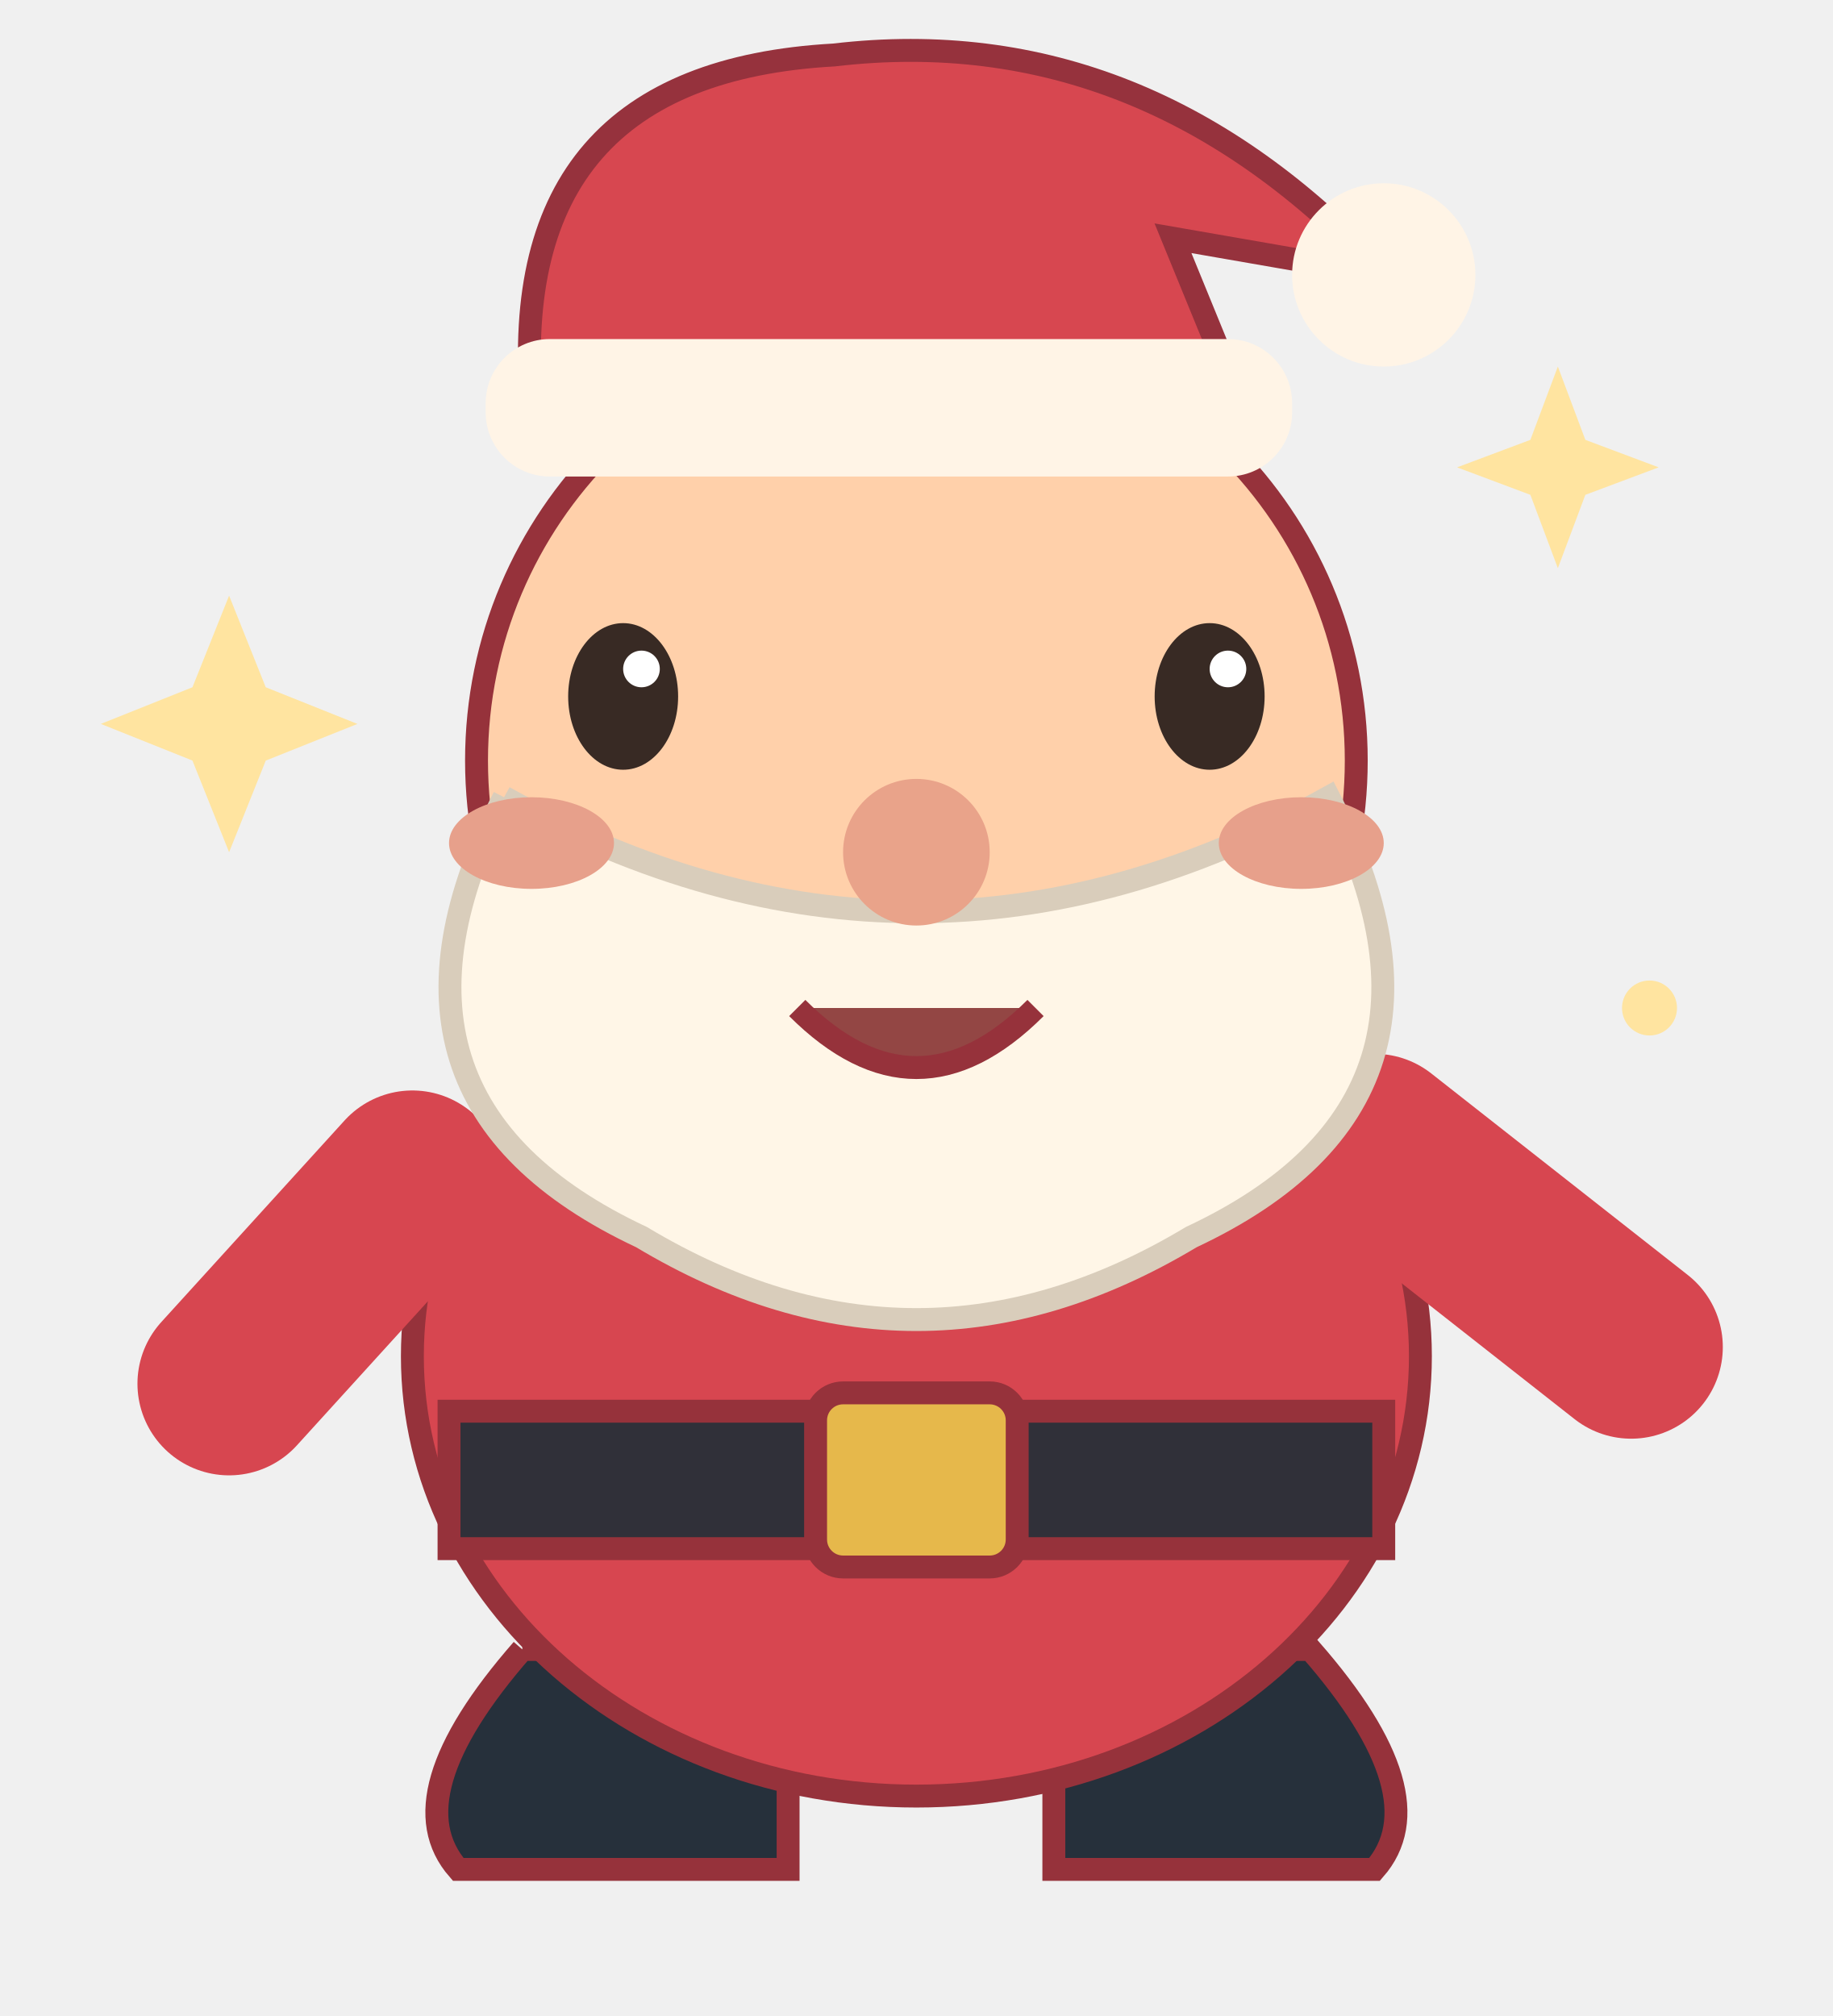
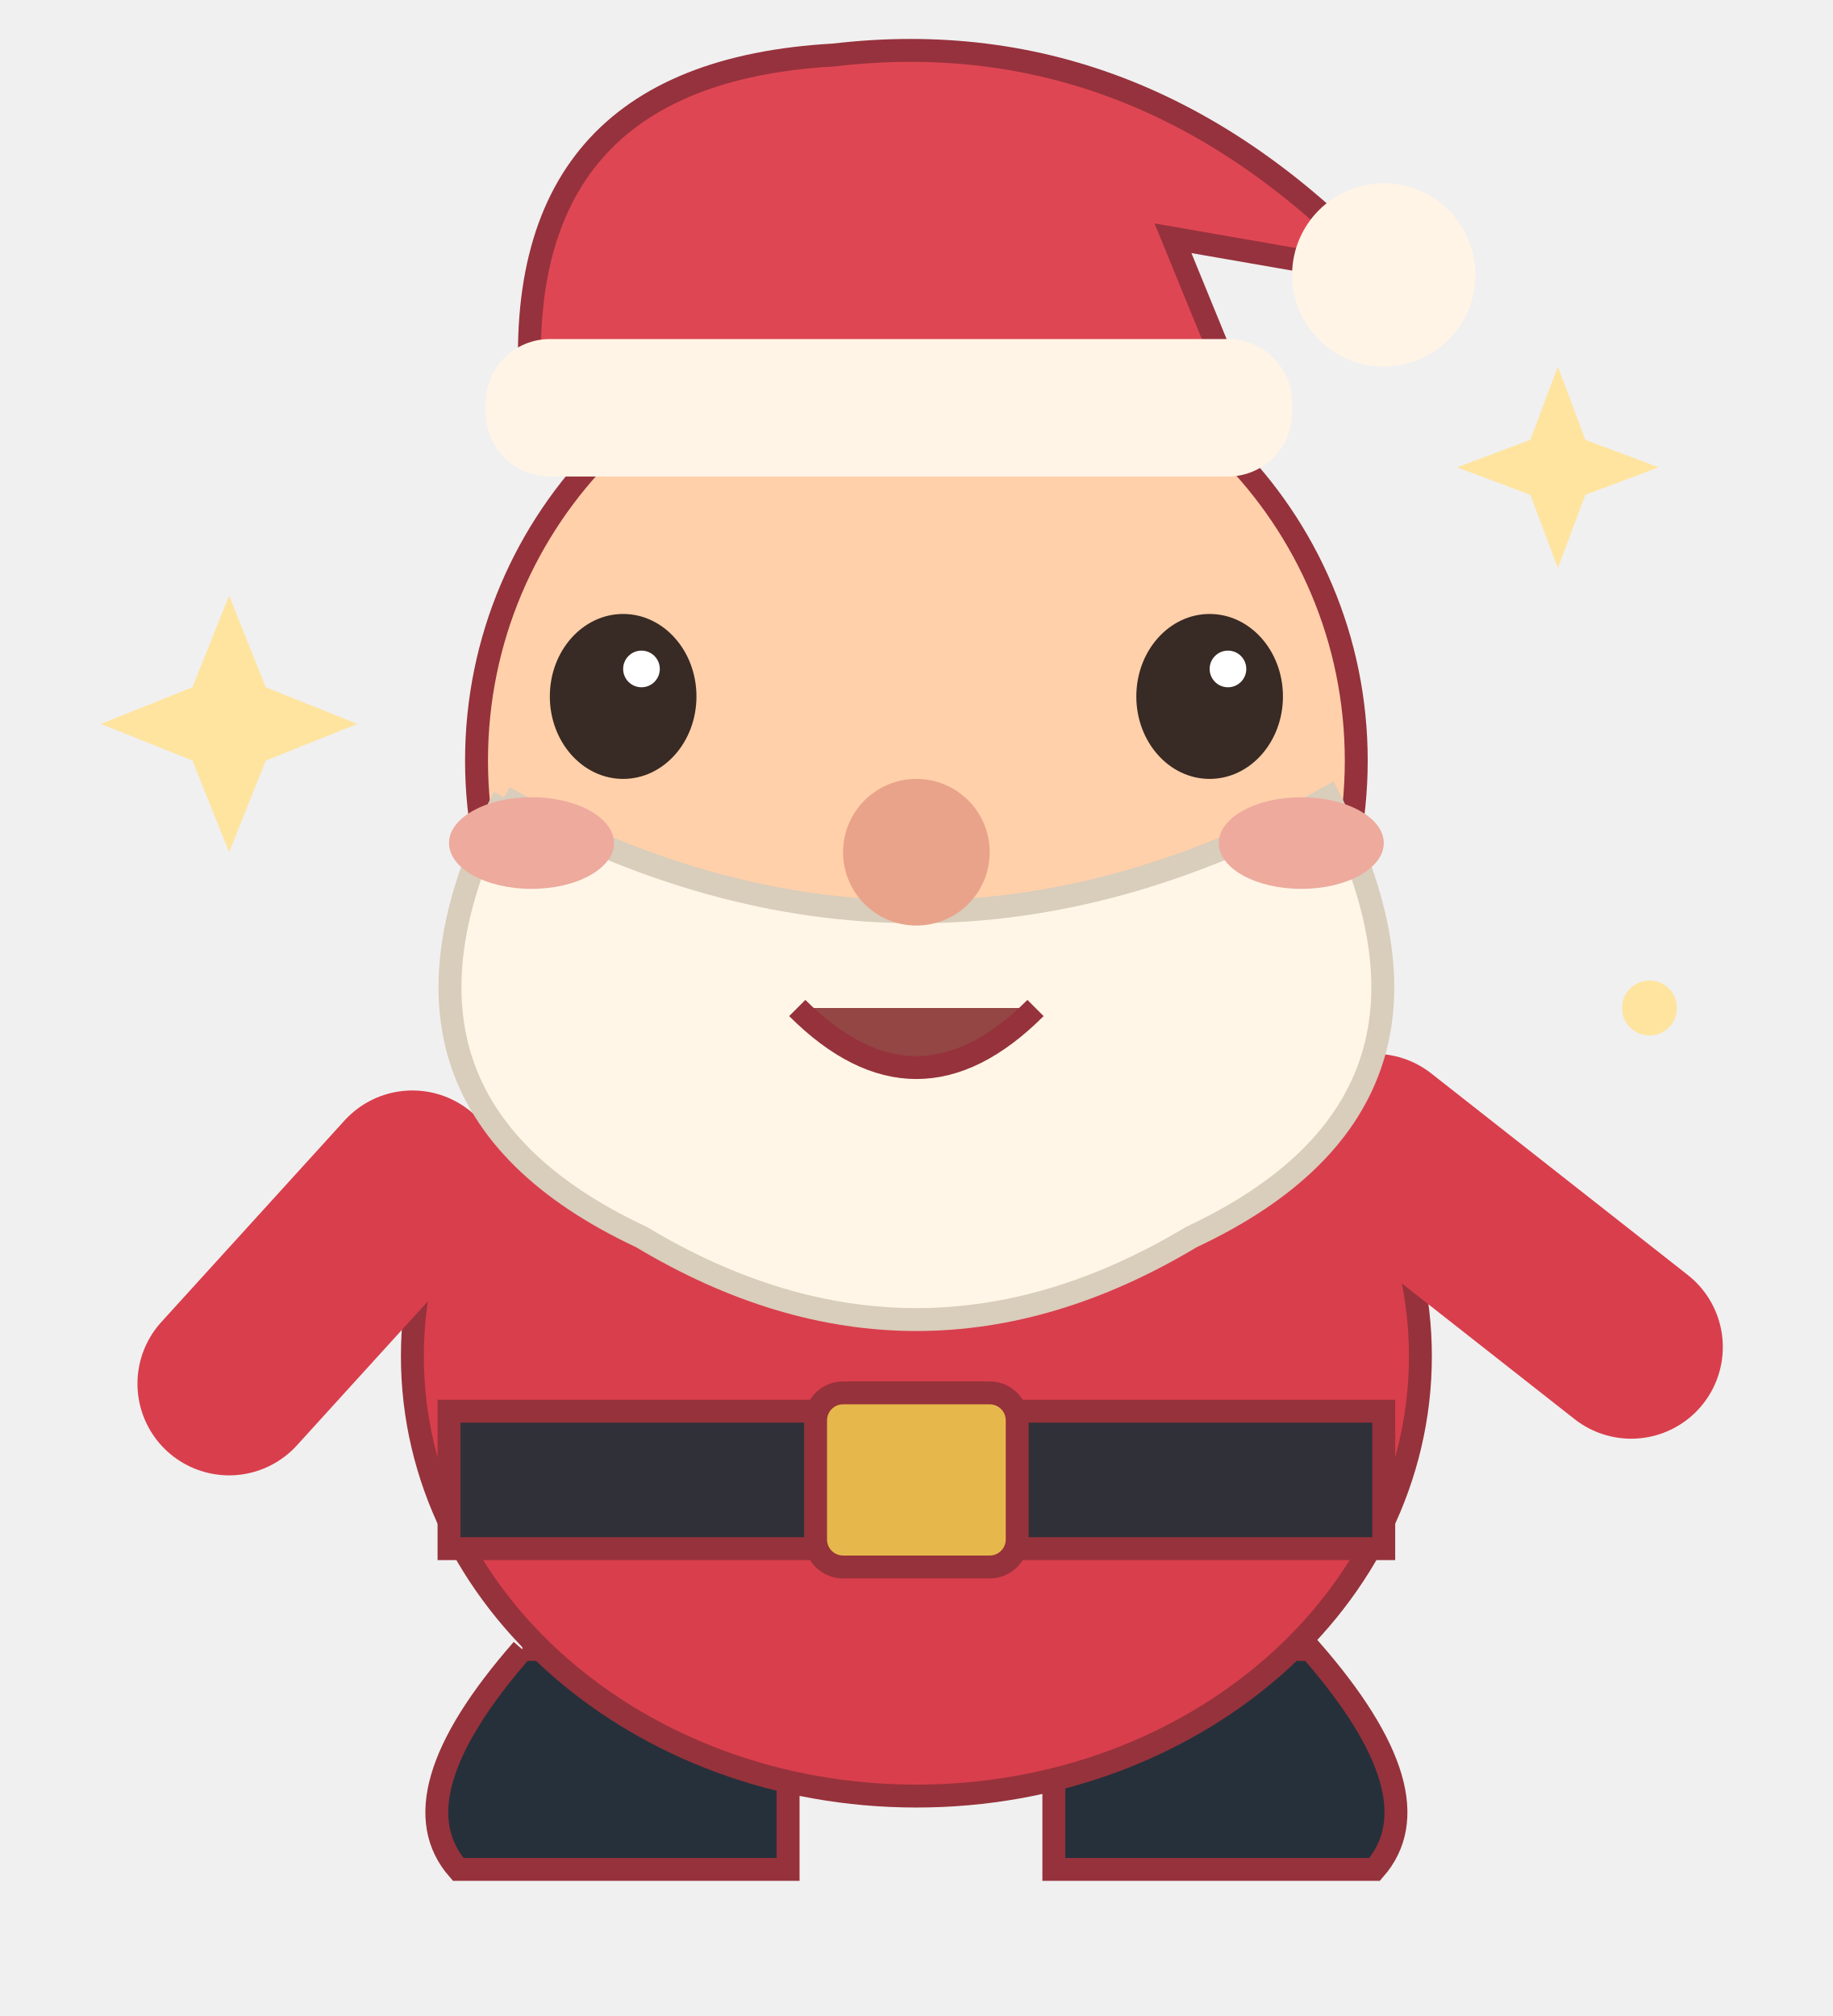
<svg xmlns="http://www.w3.org/2000/svg" viewBox="0 0 200 220">
  <g class="bt-dance">
    <g stroke="#96323b" stroke-width="2.5">
      <path class="bt-step" d="M57 180H86V204H50Q43 196 57 180" fill="#26303b" />
      <path class="bt-step2" d="M115 180H143Q157 196 150 204H115Z" fill="#26303b" />
-       <ellipse cx="100" cy="148" rx="55" ry="48" fill="#d74650" />
+       <ellipse cx="100" cy="148" rx="55" ry="48" fill="#d93e4c" />
      <path d="M49 154H151V169H49Z" fill="#303039" />
      <rect x="89" y="152" width="22" height="19" rx="3" fill="#e6b84b" />
-       <path d="M45 129L25 151" stroke="#d74650" stroke-width="20" stroke-linecap="round" />
-       <path class="bt-wave" d="M150 125L178 147" stroke="#d74650" stroke-width="20" stroke-linecap="round" />
+       <path d="M45 129L25 151" stroke="#d93e4c" stroke-width="20" stroke-linecap="round" />
+       <path class="bt-wave" d="M150 125L178 147" stroke="#d93e4c" stroke-width="20" stroke-linecap="round" />
      <circle cx="100" cy="83" r="48" fill="#ffd0aa" />
      <path d="M55 87Q38 120 70 135Q100 153 130 135Q162 120 145 87Q100 112 55 87" fill="#fff6e7" stroke="#d9cdbb" />
      <path d="M87 110Q100 123 113 110" fill="#934644" />
    </g>
    <g fill="#382a24">
-       <ellipse cx="68" cy="76" rx="6" ry="8" />
-       <ellipse cx="132" cy="76" rx="6" ry="8" />
+       <ellipse cx="68" cy="76" rx="8" ry="9" />
+       <ellipse cx="132" cy="76" rx="8" ry="9" />
    </g>
    <g fill="white">
      <circle cx="70" cy="73" r="2" />
      <circle cx="134" cy="73" r="2" />
    </g>
-     <g fill="#e7a08b">
+     <g fill="#edaa9d">
      <ellipse cx="58" cy="92" rx="9" ry="5" />
      <ellipse cx="142" cy="92" rx="9" ry="5" />
    </g>
    <circle cx="100" cy="93" r="8" fill="#e9a38a" />
-     <path d="M58 44Q55 8 91 6Q125 2 151 30L128 26L137 48Z" fill="#d74750" stroke="#96323d" stroke-width="2.5" />
+     <path d="M58 44Q55 8 91 6Q125 2 151 30L128 26L137 48Z" fill="#df4653" stroke="#96323d" stroke-width="2.5" />
    <circle cx="151" cy="30" r="10" fill="#fff4e6" />
    <rect x="53" y="37" width="88" height="15" rx="7" fill="#fff4e6" />
  </g>
  <g class="bt-twinkle">
    <g fill="#ffe4a0">
      <path d="M25 65l4 10 10 4-10 4-4 10-4-10-10-4 10-4z" />
      <path d="M170 40l3 8 8 3-8 3-3 8-3-8-8-3 8-3z" />
      <circle cx="180" cy="110" r="3" />
    </g>
  </g>
</svg>
